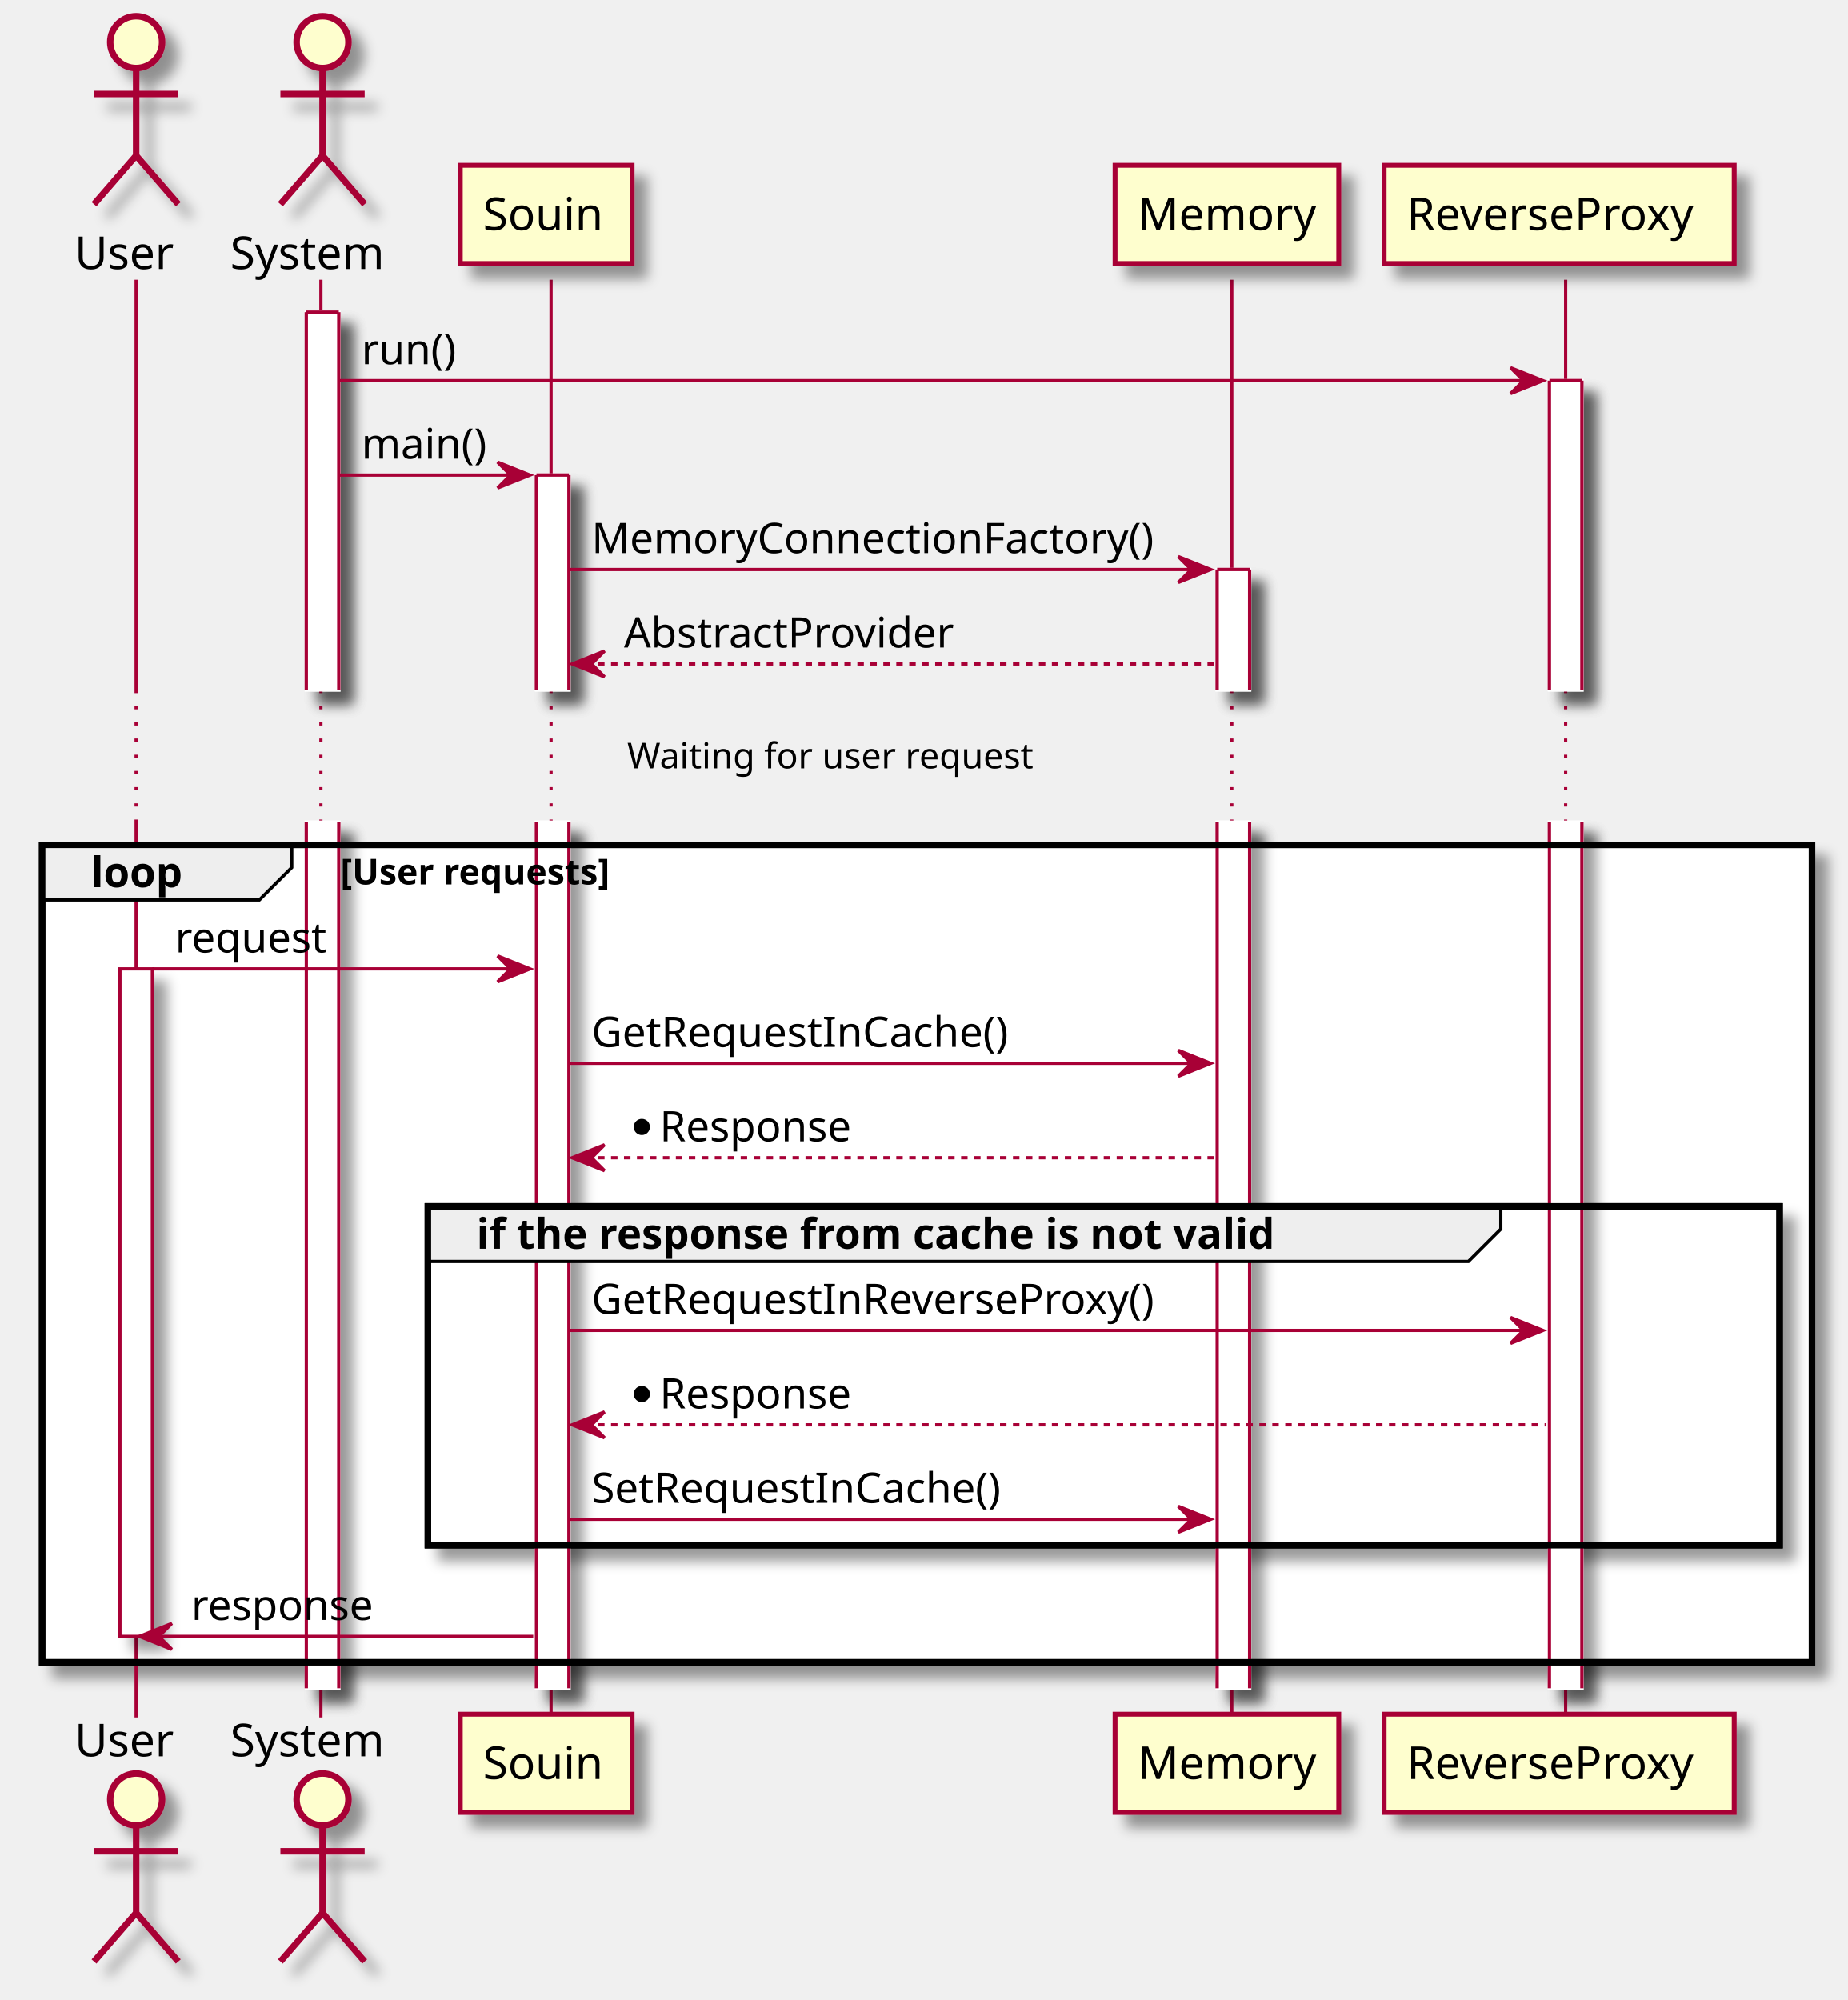
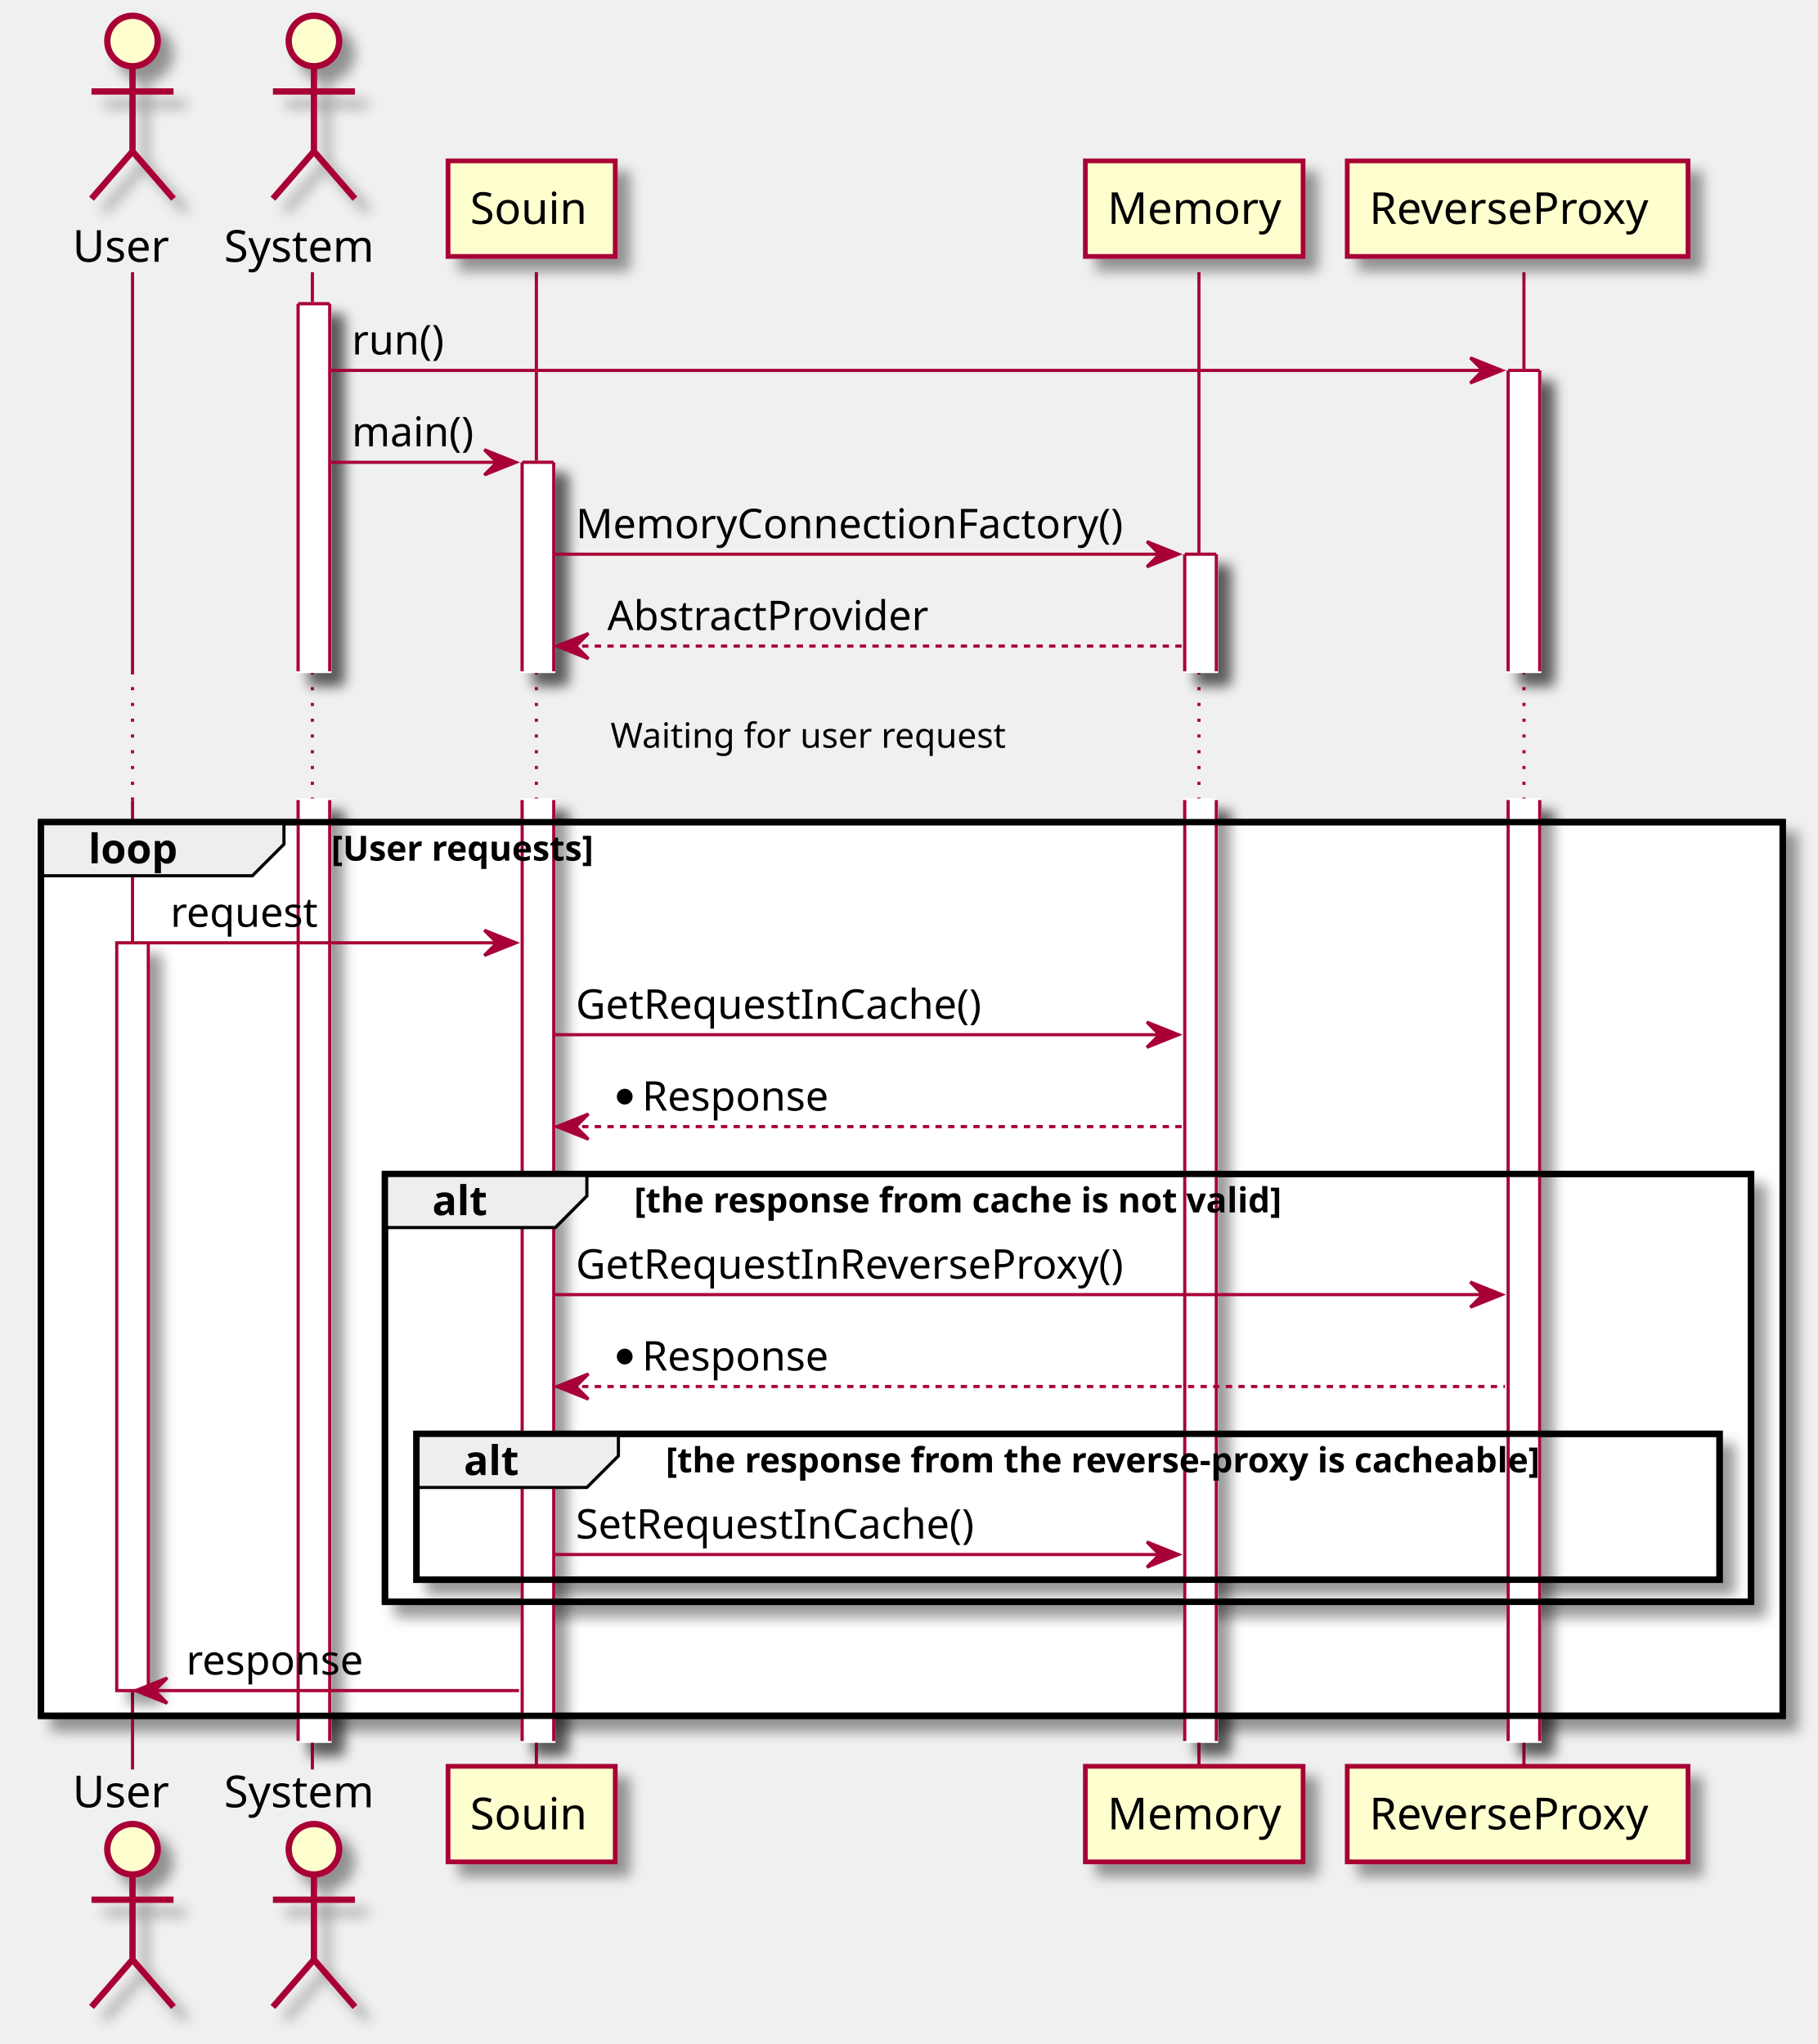
- <svg xmlns="http://www.w3.org/2000/svg" contentScriptType="application/ecmascript" contentStyleType="text/css" height="617px" preserveAspectRatio="none" style="width:570px;height:617px;" version="1.1" viewBox="0 0 570 617" width="570px" zoomAndPan="magnify">
+ <svg xmlns="http://www.w3.org/2000/svg" contentScriptType="application/ecmascript" contentStyleType="text/css" height="648px" preserveAspectRatio="none" style="width:576px;height:648px;" version="1.1" viewBox="0 0 576 648" width="576px" zoomAndPan="magnify">
  <defs>
-     <filter height="300%" id="f1e4i2wbmpt2em" width="300%" x="-1" y="-1">
+     <filter height="300%" id="f3jhr582ba3px" width="300%" x="-1" y="-1">
      <feGaussianBlur result="blurOut" stdDeviation="2.0" />
      <feColorMatrix in="blurOut" result="blurOut2" type="matrix" values="0 0 0 0 0 0 0 0 0 0 0 0 0 0 0 0 0 0 .4 0" />
      <feOffset dx="4.0" dy="4.0" in="blurOut2" result="blurOut3" />
      <feBlend in="SourceGraphic" in2="blurOut3" mode="normal" />
    </filter>
  </defs>
  <g>
-     <rect fill="#FFFFFF" filter="url(#f1e4i2wbmpt2em)" height="205.93" style="stroke: #A80036; stroke-width: 1.0;" width="10" x="37" y="298.898" />
-     <rect fill="#FFFFFF" filter="url(#f1e4i2wbmpt2em)" height="116.531" style="stroke: #FFFFFF; stroke-width: 1.0;" width="10" x="94.5" y="96.297" />
+     <rect fill="#FFFFFF" filter="url(#f3jhr582ba3px)" height="237.062" style="stroke: #A80036; stroke-width: 1.0;" width="10" x="37" y="298.898" />
+     <rect fill="#FFFFFF" filter="url(#f3jhr582ba3px)" height="116.531" style="stroke: #FFFFFF; stroke-width: 1.0;" width="10" x="94.5" y="96.297" />
    <line style="stroke: #A80036; stroke-width: 1.0;" x1="94.5" x2="94.5" y1="96.297" y2="212.828" />
    <line style="stroke: #A80036; stroke-width: 1.0;" x1="104.5" x2="104.5" y1="96.297" y2="212.828" />
    <line style="stroke: #A80036; stroke-width: 1.0;" x1="94.5" x2="104.5" y1="96.297" y2="96.297" />
-     <rect fill="#FFFFFF" filter="url(#f1e4i2wbmpt2em)" height="267.195" style="stroke: #FFFFFF; stroke-width: 1.0;" width="10" x="94.5" y="253.633" />
-     <line style="stroke: #A80036; stroke-width: 1.0;" x1="94.5" x2="94.5" y1="253.633" y2="520.828" />
-     <line style="stroke: #A80036; stroke-width: 1.0;" x1="104.5" x2="104.5" y1="253.633" y2="520.828" />
-     <rect fill="#FFFFFF" filter="url(#f1e4i2wbmpt2em)" height="66.266" style="stroke: #FFFFFF; stroke-width: 1.0;" width="10" x="165.5" y="146.562" />
+     <rect fill="#FFFFFF" filter="url(#f3jhr582ba3px)" height="298.328" style="stroke: #FFFFFF; stroke-width: 1.0;" width="10" x="94.5" y="253.633" />
+     <line style="stroke: #A80036; stroke-width: 1.0;" x1="94.5" x2="94.5" y1="253.633" y2="551.961" />
+     <line style="stroke: #A80036; stroke-width: 1.0;" x1="104.5" x2="104.5" y1="253.633" y2="551.961" />
+     <rect fill="#FFFFFF" filter="url(#f3jhr582ba3px)" height="66.266" style="stroke: #FFFFFF; stroke-width: 1.0;" width="10" x="165.5" y="146.562" />
    <line style="stroke: #A80036; stroke-width: 1.0;" x1="165.5" x2="165.5" y1="146.562" y2="212.828" />
    <line style="stroke: #A80036; stroke-width: 1.0;" x1="175.5" x2="175.5" y1="146.562" y2="212.828" />
    <line style="stroke: #A80036; stroke-width: 1.0;" x1="165.5" x2="175.5" y1="146.562" y2="146.562" />
-     <rect fill="#FFFFFF" filter="url(#f1e4i2wbmpt2em)" height="267.195" style="stroke: #FFFFFF; stroke-width: 1.0;" width="10" x="165.5" y="253.633" />
-     <line style="stroke: #A80036; stroke-width: 1.0;" x1="165.5" x2="165.5" y1="253.633" y2="520.828" />
-     <line style="stroke: #A80036; stroke-width: 1.0;" x1="175.5" x2="175.5" y1="253.633" y2="520.828" />
-     <rect fill="#FFFFFF" filter="url(#f1e4i2wbmpt2em)" height="37.133" style="stroke: #FFFFFF; stroke-width: 1.0;" width="10" x="375.5" y="175.695" />
+     <rect fill="#FFFFFF" filter="url(#f3jhr582ba3px)" height="298.328" style="stroke: #FFFFFF; stroke-width: 1.0;" width="10" x="165.5" y="253.633" />
+     <line style="stroke: #A80036; stroke-width: 1.0;" x1="165.5" x2="165.5" y1="253.633" y2="551.961" />
+     <line style="stroke: #A80036; stroke-width: 1.0;" x1="175.5" x2="175.5" y1="253.633" y2="551.961" />
+     <rect fill="#FFFFFF" filter="url(#f3jhr582ba3px)" height="37.133" style="stroke: #FFFFFF; stroke-width: 1.0;" width="10" x="375.5" y="175.695" />
    <line style="stroke: #A80036; stroke-width: 1.0;" x1="375.5" x2="375.5" y1="175.695" y2="212.828" />
    <line style="stroke: #A80036; stroke-width: 1.0;" x1="385.5" x2="385.5" y1="175.695" y2="212.828" />
    <line style="stroke: #A80036; stroke-width: 1.0;" x1="375.5" x2="385.5" y1="175.695" y2="175.695" />
-     <rect fill="#FFFFFF" filter="url(#f1e4i2wbmpt2em)" height="267.195" style="stroke: #FFFFFF; stroke-width: 1.0;" width="10" x="375.5" y="253.633" />
-     <line style="stroke: #A80036; stroke-width: 1.0;" x1="375.5" x2="375.5" y1="253.633" y2="520.828" />
-     <line style="stroke: #A80036; stroke-width: 1.0;" x1="385.5" x2="385.5" y1="253.633" y2="520.828" />
-     <rect fill="#FFFFFF" filter="url(#f1e4i2wbmpt2em)" height="95.398" style="stroke: #FFFFFF; stroke-width: 1.0;" width="10" x="478" y="117.43" />
+     <rect fill="#FFFFFF" filter="url(#f3jhr582ba3px)" height="298.328" style="stroke: #FFFFFF; stroke-width: 1.0;" width="10" x="375.5" y="253.633" />
+     <line style="stroke: #A80036; stroke-width: 1.0;" x1="375.5" x2="375.5" y1="253.633" y2="551.961" />
+     <line style="stroke: #A80036; stroke-width: 1.0;" x1="385.5" x2="385.5" y1="253.633" y2="551.961" />
+     <rect fill="#FFFFFF" filter="url(#f3jhr582ba3px)" height="95.398" style="stroke: #FFFFFF; stroke-width: 1.0;" width="10" x="478" y="117.43" />
    <line style="stroke: #A80036; stroke-width: 1.0;" x1="478" x2="478" y1="117.43" y2="212.828" />
    <line style="stroke: #A80036; stroke-width: 1.0;" x1="488" x2="488" y1="117.43" y2="212.828" />
    <line style="stroke: #A80036; stroke-width: 1.0;" x1="478" x2="488" y1="117.43" y2="117.43" />
-     <rect fill="#FFFFFF" filter="url(#f1e4i2wbmpt2em)" height="267.195" style="stroke: #FFFFFF; stroke-width: 1.0;" width="10" x="478" y="253.633" />
-     <line style="stroke: #A80036; stroke-width: 1.0;" x1="478" x2="478" y1="253.633" y2="520.828" />
-     <line style="stroke: #A80036; stroke-width: 1.0;" x1="488" x2="488" y1="253.633" y2="520.828" />
-     <rect fill="#FFFFFF" filter="url(#f1e4i2wbmpt2em)" height="252.195" style="stroke: #000000; stroke-width: 2.0;" width="546" x="13" y="260.633" />
-     <rect fill="#FFFFFF" filter="url(#f1e4i2wbmpt2em)" height="104.531" style="stroke: #000000; stroke-width: 2.0;" width="417" x="132" y="372.164" />
+     <rect fill="#FFFFFF" filter="url(#f3jhr582ba3px)" height="298.328" style="stroke: #FFFFFF; stroke-width: 1.0;" width="10" x="478" y="253.633" />
+     <line style="stroke: #A80036; stroke-width: 1.0;" x1="478" x2="478" y1="253.633" y2="551.961" />
+     <line style="stroke: #A80036; stroke-width: 1.0;" x1="488" x2="488" y1="253.633" y2="551.961" />
+     <rect fill="#FFFFFF" filter="url(#f3jhr582ba3px)" height="283.328" style="stroke: #000000; stroke-width: 2.0;" width="552" x="13" y="260.633" />
+     <rect fill="#FFFFFF" filter="url(#f3jhr582ba3px)" height="135.664" style="stroke: #000000; stroke-width: 2.0;" width="433" x="122" y="372.164" />
+     <rect fill="#FFFFFF" filter="url(#f3jhr582ba3px)" height="46.266" style="stroke: #000000; stroke-width: 2.0;" width="413" x="132" y="454.562" />
    <line style="stroke: #A80036; stroke-width: 1.0;" x1="42" x2="42" y1="86.297" y2="212.828" />
    <line style="stroke: #A80036; stroke-width: 1.0; stroke-dasharray: 1.0,4.0;" x1="42" x2="42" y1="212.828" y2="253.633" />
-     <line style="stroke: #A80036; stroke-width: 1.0;" x1="42" x2="42" y1="253.633" y2="529.828" />
+     <line style="stroke: #A80036; stroke-width: 1.0;" x1="42" x2="42" y1="253.633" y2="560.961" />
    <line style="stroke: #A80036; stroke-width: 1.0;" x1="99" x2="99" y1="86.297" y2="212.828" />
    <line style="stroke: #A80036; stroke-width: 1.0; stroke-dasharray: 1.0,4.0;" x1="99" x2="99" y1="212.828" y2="253.633" />
-     <line style="stroke: #A80036; stroke-width: 1.0;" x1="99" x2="99" y1="253.633" y2="529.828" />
+     <line style="stroke: #A80036; stroke-width: 1.0;" x1="99" x2="99" y1="253.633" y2="560.961" />
    <line style="stroke: #A80036; stroke-width: 1.0;" x1="170" x2="170" y1="86.297" y2="212.828" />
    <line style="stroke: #A80036; stroke-width: 1.0; stroke-dasharray: 1.0,4.0;" x1="170" x2="170" y1="212.828" y2="253.633" />
-     <line style="stroke: #A80036; stroke-width: 1.0;" x1="170" x2="170" y1="253.633" y2="529.828" />
+     <line style="stroke: #A80036; stroke-width: 1.0;" x1="170" x2="170" y1="253.633" y2="560.961" />
    <line style="stroke: #A80036; stroke-width: 1.0;" x1="380" x2="380" y1="86.297" y2="212.828" />
    <line style="stroke: #A80036; stroke-width: 1.0; stroke-dasharray: 1.0,4.0;" x1="380" x2="380" y1="212.828" y2="253.633" />
-     <line style="stroke: #A80036; stroke-width: 1.0;" x1="380" x2="380" y1="253.633" y2="529.828" />
+     <line style="stroke: #A80036; stroke-width: 1.0;" x1="380" x2="380" y1="253.633" y2="560.961" />
    <line style="stroke: #A80036; stroke-width: 1.0;" x1="483" x2="483" y1="86.297" y2="212.828" />
    <line style="stroke: #A80036; stroke-width: 1.0; stroke-dasharray: 1.0,4.0;" x1="483" x2="483" y1="212.828" y2="253.633" />
-     <line style="stroke: #A80036; stroke-width: 1.0;" x1="483" x2="483" y1="253.633" y2="529.828" />
+     <line style="stroke: #A80036; stroke-width: 1.0;" x1="483" x2="483" y1="253.633" y2="560.961" />
    <text fill="#000000" font-family="sans-serif" font-size="14" lengthAdjust="spacingAndGlyphs" textLength="32" x="23" y="82.995">User</text>
-     <ellipse cx="42" cy="13" fill="#FEFECE" filter="url(#f1e4i2wbmpt2em)" rx="8" ry="8" style="stroke: #A80036; stroke-width: 2.0;" />
-     <path d="M42,21 L42,48 M29,29 L55,29 M42,48 L29,63 M42,48 L55,63 " fill="none" filter="url(#f1e4i2wbmpt2em)" style="stroke: #A80036; stroke-width: 2.0;" />
-     <text fill="#000000" font-family="sans-serif" font-size="14" lengthAdjust="spacingAndGlyphs" textLength="32" x="23" y="541.823">User</text>
-     <ellipse cx="42" cy="555.125" fill="#FEFECE" filter="url(#f1e4i2wbmpt2em)" rx="8" ry="8" style="stroke: #A80036; stroke-width: 2.0;" />
-     <path d="M42,563.125 L42,590.125 M29,571.125 L55,571.125 M42,590.125 L29,605.125 M42,590.125 L55,605.125 " fill="none" filter="url(#f1e4i2wbmpt2em)" style="stroke: #A80036; stroke-width: 2.0;" />
+     <ellipse cx="42" cy="13" fill="#FEFECE" filter="url(#f3jhr582ba3px)" rx="8" ry="8" style="stroke: #A80036; stroke-width: 2.0;" />
+     <path d="M42,21 L42,48 M29,29 L55,29 M42,48 L29,63 M42,48 L55,63 " fill="none" filter="url(#f3jhr582ba3px)" style="stroke: #A80036; stroke-width: 2.0;" />
+     <text fill="#000000" font-family="sans-serif" font-size="14" lengthAdjust="spacingAndGlyphs" textLength="32" x="23" y="572.956">User</text>
+     <ellipse cx="42" cy="586.258" fill="#FEFECE" filter="url(#f3jhr582ba3px)" rx="8" ry="8" style="stroke: #A80036; stroke-width: 2.0;" />
+     <path d="M42,594.258 L42,621.258 M29,602.258 L55,602.258 M42,621.258 L29,636.258 M42,621.258 L55,636.258 " fill="none" filter="url(#f3jhr582ba3px)" style="stroke: #A80036; stroke-width: 2.0;" />
    <text fill="#000000" font-family="sans-serif" font-size="14" lengthAdjust="spacingAndGlyphs" textLength="51" x="71" y="82.995">System</text>
-     <ellipse cx="99.5" cy="13" fill="#FEFECE" filter="url(#f1e4i2wbmpt2em)" rx="8" ry="8" style="stroke: #A80036; stroke-width: 2.0;" />
-     <path d="M99.5,21 L99.5,48 M86.5,29 L112.5,29 M99.5,48 L86.5,63 M99.5,48 L112.5,63 " fill="none" filter="url(#f1e4i2wbmpt2em)" style="stroke: #A80036; stroke-width: 2.0;" />
-     <text fill="#000000" font-family="sans-serif" font-size="14" lengthAdjust="spacingAndGlyphs" textLength="51" x="71" y="541.823">System</text>
-     <ellipse cx="99.5" cy="555.125" fill="#FEFECE" filter="url(#f1e4i2wbmpt2em)" rx="8" ry="8" style="stroke: #A80036; stroke-width: 2.0;" />
-     <path d="M99.5,563.125 L99.5,590.125 M86.5,571.125 L112.5,571.125 M99.5,590.125 L86.5,605.125 M99.5,590.125 L112.5,605.125 " fill="none" filter="url(#f1e4i2wbmpt2em)" style="stroke: #A80036; stroke-width: 2.0;" />
-     <rect fill="#FEFECE" filter="url(#f1e4i2wbmpt2em)" height="30.297" style="stroke: #A80036; stroke-width: 1.5;" width="53" x="142" y="51" />
+     <ellipse cx="99.5" cy="13" fill="#FEFECE" filter="url(#f3jhr582ba3px)" rx="8" ry="8" style="stroke: #A80036; stroke-width: 2.0;" />
+     <path d="M99.5,21 L99.5,48 M86.5,29 L112.5,29 M99.5,48 L86.5,63 M99.5,48 L112.5,63 " fill="none" filter="url(#f3jhr582ba3px)" style="stroke: #A80036; stroke-width: 2.0;" />
+     <text fill="#000000" font-family="sans-serif" font-size="14" lengthAdjust="spacingAndGlyphs" textLength="51" x="71" y="572.956">System</text>
+     <ellipse cx="99.5" cy="586.258" fill="#FEFECE" filter="url(#f3jhr582ba3px)" rx="8" ry="8" style="stroke: #A80036; stroke-width: 2.0;" />
+     <path d="M99.5,594.258 L99.5,621.258 M86.5,602.258 L112.5,602.258 M99.5,621.258 L86.5,636.258 M99.5,621.258 L112.5,636.258 " fill="none" filter="url(#f3jhr582ba3px)" style="stroke: #A80036; stroke-width: 2.0;" />
+     <rect fill="#FEFECE" filter="url(#f3jhr582ba3px)" height="30.297" style="stroke: #A80036; stroke-width: 1.5;" width="53" x="142" y="51" />
    <text fill="#000000" font-family="sans-serif" font-size="14" lengthAdjust="spacingAndGlyphs" textLength="39" x="149" y="70.995">Souin</text>
-     <rect fill="#FEFECE" filter="url(#f1e4i2wbmpt2em)" height="30.297" style="stroke: #A80036; stroke-width: 1.5;" width="53" x="142" y="528.828" />
-     <text fill="#000000" font-family="sans-serif" font-size="14" lengthAdjust="spacingAndGlyphs" textLength="39" x="149" y="548.823">Souin</text>
-     <rect fill="#FEFECE" filter="url(#f1e4i2wbmpt2em)" height="30.297" style="stroke: #A80036; stroke-width: 1.5;" width="69" x="344" y="51" />
+     <rect fill="#FEFECE" filter="url(#f3jhr582ba3px)" height="30.297" style="stroke: #A80036; stroke-width: 1.5;" width="53" x="142" y="559.961" />
+     <text fill="#000000" font-family="sans-serif" font-size="14" lengthAdjust="spacingAndGlyphs" textLength="39" x="149" y="579.956">Souin</text>
+     <rect fill="#FEFECE" filter="url(#f3jhr582ba3px)" height="30.297" style="stroke: #A80036; stroke-width: 1.5;" width="69" x="344" y="51" />
    <text fill="#000000" font-family="sans-serif" font-size="14" lengthAdjust="spacingAndGlyphs" textLength="55" x="351" y="70.995">Memory</text>
-     <rect fill="#FEFECE" filter="url(#f1e4i2wbmpt2em)" height="30.297" style="stroke: #A80036; stroke-width: 1.5;" width="69" x="344" y="528.828" />
-     <text fill="#000000" font-family="sans-serif" font-size="14" lengthAdjust="spacingAndGlyphs" textLength="55" x="351" y="548.823">Memory</text>
-     <rect fill="#FEFECE" filter="url(#f1e4i2wbmpt2em)" height="30.297" style="stroke: #A80036; stroke-width: 1.5;" width="108" x="427" y="51" />
+     <rect fill="#FEFECE" filter="url(#f3jhr582ba3px)" height="30.297" style="stroke: #A80036; stroke-width: 1.5;" width="69" x="344" y="559.961" />
+     <text fill="#000000" font-family="sans-serif" font-size="14" lengthAdjust="spacingAndGlyphs" textLength="55" x="351" y="579.956">Memory</text>
+     <rect fill="#FEFECE" filter="url(#f3jhr582ba3px)" height="30.297" style="stroke: #A80036; stroke-width: 1.5;" width="108" x="427" y="51" />
    <text fill="#000000" font-family="sans-serif" font-size="14" lengthAdjust="spacingAndGlyphs" textLength="94" x="434" y="70.995">ReverseProxy</text>
-     <rect fill="#FEFECE" filter="url(#f1e4i2wbmpt2em)" height="30.297" style="stroke: #A80036; stroke-width: 1.5;" width="108" x="427" y="528.828" />
-     <text fill="#000000" font-family="sans-serif" font-size="14" lengthAdjust="spacingAndGlyphs" textLength="94" x="434" y="548.823">ReverseProxy</text>
-     <rect fill="#FFFFFF" filter="url(#f1e4i2wbmpt2em)" height="205.93" style="stroke: #A80036; stroke-width: 1.0;" width="10" x="37" y="298.898" />
-     <rect fill="#FFFFFF" filter="url(#f1e4i2wbmpt2em)" height="116.531" style="stroke: #FFFFFF; stroke-width: 1.0;" width="10" x="94.5" y="96.297" />
+     <rect fill="#FEFECE" filter="url(#f3jhr582ba3px)" height="30.297" style="stroke: #A80036; stroke-width: 1.5;" width="108" x="427" y="559.961" />
+     <text fill="#000000" font-family="sans-serif" font-size="14" lengthAdjust="spacingAndGlyphs" textLength="94" x="434" y="579.956">ReverseProxy</text>
+     <rect fill="#FFFFFF" filter="url(#f3jhr582ba3px)" height="237.062" style="stroke: #A80036; stroke-width: 1.0;" width="10" x="37" y="298.898" />
+     <rect fill="#FFFFFF" filter="url(#f3jhr582ba3px)" height="116.531" style="stroke: #FFFFFF; stroke-width: 1.0;" width="10" x="94.5" y="96.297" />
    <line style="stroke: #A80036; stroke-width: 1.0;" x1="94.5" x2="94.5" y1="96.297" y2="212.828" />
    <line style="stroke: #A80036; stroke-width: 1.0;" x1="104.5" x2="104.5" y1="96.297" y2="212.828" />
    <line style="stroke: #A80036; stroke-width: 1.0;" x1="94.5" x2="104.5" y1="96.297" y2="96.297" />
-     <rect fill="#FFFFFF" filter="url(#f1e4i2wbmpt2em)" height="267.195" style="stroke: #FFFFFF; stroke-width: 1.0;" width="10" x="94.5" y="253.633" />
-     <line style="stroke: #A80036; stroke-width: 1.0;" x1="94.5" x2="94.5" y1="253.633" y2="520.828" />
-     <line style="stroke: #A80036; stroke-width: 1.0;" x1="104.5" x2="104.5" y1="253.633" y2="520.828" />
-     <rect fill="#FFFFFF" filter="url(#f1e4i2wbmpt2em)" height="66.266" style="stroke: #FFFFFF; stroke-width: 1.0;" width="10" x="165.5" y="146.562" />
+     <rect fill="#FFFFFF" filter="url(#f3jhr582ba3px)" height="298.328" style="stroke: #FFFFFF; stroke-width: 1.0;" width="10" x="94.5" y="253.633" />
+     <line style="stroke: #A80036; stroke-width: 1.0;" x1="94.5" x2="94.5" y1="253.633" y2="551.961" />
+     <line style="stroke: #A80036; stroke-width: 1.0;" x1="104.5" x2="104.5" y1="253.633" y2="551.961" />
+     <rect fill="#FFFFFF" filter="url(#f3jhr582ba3px)" height="66.266" style="stroke: #FFFFFF; stroke-width: 1.0;" width="10" x="165.5" y="146.562" />
    <line style="stroke: #A80036; stroke-width: 1.0;" x1="165.5" x2="165.5" y1="146.562" y2="212.828" />
    <line style="stroke: #A80036; stroke-width: 1.0;" x1="175.5" x2="175.5" y1="146.562" y2="212.828" />
    <line style="stroke: #A80036; stroke-width: 1.0;" x1="165.5" x2="175.5" y1="146.562" y2="146.562" />
-     <rect fill="#FFFFFF" filter="url(#f1e4i2wbmpt2em)" height="267.195" style="stroke: #FFFFFF; stroke-width: 1.0;" width="10" x="165.5" y="253.633" />
-     <line style="stroke: #A80036; stroke-width: 1.0;" x1="165.5" x2="165.5" y1="253.633" y2="520.828" />
-     <line style="stroke: #A80036; stroke-width: 1.0;" x1="175.5" x2="175.5" y1="253.633" y2="520.828" />
-     <rect fill="#FFFFFF" filter="url(#f1e4i2wbmpt2em)" height="37.133" style="stroke: #FFFFFF; stroke-width: 1.0;" width="10" x="375.5" y="175.695" />
+     <rect fill="#FFFFFF" filter="url(#f3jhr582ba3px)" height="298.328" style="stroke: #FFFFFF; stroke-width: 1.0;" width="10" x="165.5" y="253.633" />
+     <line style="stroke: #A80036; stroke-width: 1.0;" x1="165.5" x2="165.5" y1="253.633" y2="551.961" />
+     <line style="stroke: #A80036; stroke-width: 1.0;" x1="175.5" x2="175.5" y1="253.633" y2="551.961" />
+     <rect fill="#FFFFFF" filter="url(#f3jhr582ba3px)" height="37.133" style="stroke: #FFFFFF; stroke-width: 1.0;" width="10" x="375.5" y="175.695" />
    <line style="stroke: #A80036; stroke-width: 1.0;" x1="375.5" x2="375.5" y1="175.695" y2="212.828" />
    <line style="stroke: #A80036; stroke-width: 1.0;" x1="385.5" x2="385.5" y1="175.695" y2="212.828" />
    <line style="stroke: #A80036; stroke-width: 1.0;" x1="375.5" x2="385.5" y1="175.695" y2="175.695" />
-     <rect fill="#FFFFFF" filter="url(#f1e4i2wbmpt2em)" height="267.195" style="stroke: #FFFFFF; stroke-width: 1.0;" width="10" x="375.5" y="253.633" />
-     <line style="stroke: #A80036; stroke-width: 1.0;" x1="375.5" x2="375.5" y1="253.633" y2="520.828" />
-     <line style="stroke: #A80036; stroke-width: 1.0;" x1="385.5" x2="385.5" y1="253.633" y2="520.828" />
-     <rect fill="#FFFFFF" filter="url(#f1e4i2wbmpt2em)" height="95.398" style="stroke: #FFFFFF; stroke-width: 1.0;" width="10" x="478" y="117.43" />
+     <rect fill="#FFFFFF" filter="url(#f3jhr582ba3px)" height="298.328" style="stroke: #FFFFFF; stroke-width: 1.0;" width="10" x="375.5" y="253.633" />
+     <line style="stroke: #A80036; stroke-width: 1.0;" x1="375.5" x2="375.5" y1="253.633" y2="551.961" />
+     <line style="stroke: #A80036; stroke-width: 1.0;" x1="385.5" x2="385.5" y1="253.633" y2="551.961" />
+     <rect fill="#FFFFFF" filter="url(#f3jhr582ba3px)" height="95.398" style="stroke: #FFFFFF; stroke-width: 1.0;" width="10" x="478" y="117.43" />
    <line style="stroke: #A80036; stroke-width: 1.0;" x1="478" x2="478" y1="117.43" y2="212.828" />
    <line style="stroke: #A80036; stroke-width: 1.0;" x1="488" x2="488" y1="117.43" y2="212.828" />
    <line style="stroke: #A80036; stroke-width: 1.0;" x1="478" x2="488" y1="117.43" y2="117.43" />
-     <rect fill="#FFFFFF" filter="url(#f1e4i2wbmpt2em)" height="267.195" style="stroke: #FFFFFF; stroke-width: 1.0;" width="10" x="478" y="253.633" />
-     <line style="stroke: #A80036; stroke-width: 1.0;" x1="478" x2="478" y1="253.633" y2="520.828" />
-     <line style="stroke: #A80036; stroke-width: 1.0;" x1="488" x2="488" y1="253.633" y2="520.828" />
+     <rect fill="#FFFFFF" filter="url(#f3jhr582ba3px)" height="298.328" style="stroke: #FFFFFF; stroke-width: 1.0;" width="10" x="478" y="253.633" />
+     <line style="stroke: #A80036; stroke-width: 1.0;" x1="478" x2="478" y1="253.633" y2="551.961" />
+     <line style="stroke: #A80036; stroke-width: 1.0;" x1="488" x2="488" y1="253.633" y2="551.961" />
    <polygon fill="#A80036" points="466,113.43,476,117.43,466,121.43,470,117.43" style="stroke: #A80036; stroke-width: 1.0;" />
    <line style="stroke: #A80036; stroke-width: 1.0;" x1="104.5" x2="472" y1="117.43" y2="117.43" />
    <text fill="#000000" font-family="sans-serif" font-size="13" lengthAdjust="spacingAndGlyphs" textLength="31" x="111.5" y="112.364">run()</text>
    <polygon fill="#A80036" points="153.5,142.562,163.5,146.562,153.5,150.562,157.5,146.562" style="stroke: #A80036; stroke-width: 1.0;" />
    <line style="stroke: #A80036; stroke-width: 1.0;" x1="104.5" x2="159.5" y1="146.562" y2="146.562" />
    <text fill="#000000" font-family="sans-serif" font-size="13" lengthAdjust="spacingAndGlyphs" textLength="42" x="111.5" y="141.497">main()</text>
    <polygon fill="#A80036" points="363.5,171.695,373.5,175.695,363.5,179.695,367.5,175.695" style="stroke: #A80036; stroke-width: 1.0;" />
    <line style="stroke: #A80036; stroke-width: 1.0;" x1="175.5" x2="369.5" y1="175.695" y2="175.695" />
    <text fill="#000000" font-family="sans-serif" font-size="13" lengthAdjust="spacingAndGlyphs" textLength="181" x="182.5" y="170.629">MemoryConnectionFactory()</text>
    <polygon fill="#A80036" points="186.5,200.828,176.5,204.828,186.5,208.828,182.5,204.828" style="stroke: #A80036; stroke-width: 1.0;" />
    <line style="stroke: #A80036; stroke-width: 1.0; stroke-dasharray: 2.0,2.0;" x1="180.5" x2="374.5" y1="204.828" y2="204.828" />
    <text fill="#000000" font-family="sans-serif" font-size="13" lengthAdjust="spacingAndGlyphs" textLength="106" x="192.5" y="199.762">AbstractProvider</text>
    <text fill="#000000" font-family="sans-serif" font-size="11" lengthAdjust="spacingAndGlyphs" textLength="138" x="193.5" y="237.039">Waiting for user request</text>
    <path d="M13,260.633 L90,260.633 L90,267.633 L80,277.633 L13,277.633 L13,260.633 " fill="#EEEEEE" style="stroke: #000000; stroke-width: 1.0;" />
-     <rect fill="none" height="252.195" style="stroke: #000000; stroke-width: 2.0;" width="546" x="13" y="260.633" />
+     <rect fill="none" height="283.328" style="stroke: #000000; stroke-width: 2.0;" width="552" x="13" y="260.633" />
    <text fill="#000000" font-family="sans-serif" font-size="13" font-weight="bold" lengthAdjust="spacingAndGlyphs" textLength="32" x="28" y="273.7">loop</text>
    <text fill="#000000" font-family="sans-serif" font-size="11" font-weight="bold" lengthAdjust="spacingAndGlyphs" textLength="99" x="105" y="272.843">[User requests]</text>
    <polygon fill="#A80036" points="153.5,294.898,163.5,298.898,153.5,302.898,157.5,298.898" style="stroke: #A80036; stroke-width: 1.0;" />
    <line style="stroke: #A80036; stroke-width: 1.0;" x1="47" x2="159.5" y1="298.898" y2="298.898" />
    <text fill="#000000" font-family="sans-serif" font-size="13" lengthAdjust="spacingAndGlyphs" textLength="49" x="54" y="293.832">request</text>
    <polygon fill="#A80036" points="363.5,324.031,373.5,328.031,363.5,332.031,367.5,328.031" style="stroke: #A80036; stroke-width: 1.0;" />
    <line style="stroke: #A80036; stroke-width: 1.0;" x1="175.5" x2="369.5" y1="328.031" y2="328.031" />
    <text fill="#000000" font-family="sans-serif" font-size="13" lengthAdjust="spacingAndGlyphs" textLength="136" x="182.5" y="322.965">GetRequestInCache()</text>
    <polygon fill="#A80036" points="186.5,353.164,176.5,357.164,186.5,361.164,182.5,357.164" style="stroke: #A80036; stroke-width: 1.0;" />
    <line style="stroke: #A80036; stroke-width: 1.0; stroke-dasharray: 2.0,2.0;" x1="180.5" x2="374.5" y1="357.164" y2="357.164" />
    <ellipse cx="198" cy="347.664" fill="#000000" rx="2.5" ry="2.5" style="stroke: #000000; stroke-width: 0.0;" />
    <text fill="#000000" font-family="sans-serif" font-size="13" lengthAdjust="spacingAndGlyphs" textLength="62" x="203.5" y="352.098">Response</text>
-     <path d="M132,372.164 L463,372.164 L463,379.164 L453,389.164 L132,389.164 L132,372.164 " fill="#EEEEEE" style="stroke: #000000; stroke-width: 1.0;" />
-     <rect fill="none" height="104.531" style="stroke: #000000; stroke-width: 2.0;" width="417" x="132" y="372.164" />
-     <text fill="#000000" font-family="sans-serif" font-size="13" font-weight="bold" lengthAdjust="spacingAndGlyphs" textLength="286" x="147" y="385.231">if the response from cache is not valid</text>
+     <path d="M122,372.164 L186,372.164 L186,379.164 L176,389.164 L122,389.164 L122,372.164 " fill="#EEEEEE" style="stroke: #000000; stroke-width: 1.0;" />
+     <rect fill="none" height="135.664" style="stroke: #000000; stroke-width: 2.0;" width="433" x="122" y="372.164" />
+     <text fill="#000000" font-family="sans-serif" font-size="13" font-weight="bold" lengthAdjust="spacingAndGlyphs" textLength="19" x="137" y="385.231">alt</text>
+     <text fill="#000000" font-family="sans-serif" font-size="11" font-weight="bold" lengthAdjust="spacingAndGlyphs" textLength="244" x="201" y="384.375">[the response from cache is not valid]</text>
    <polygon fill="#A80036" points="466,406.43,476,410.43,466,414.43,470,410.43" style="stroke: #A80036; stroke-width: 1.0;" />
    <line style="stroke: #A80036; stroke-width: 1.0;" x1="175.5" x2="472" y1="410.43" y2="410.43" />
    <text fill="#000000" font-family="sans-serif" font-size="13" lengthAdjust="spacingAndGlyphs" textLength="182" x="182.5" y="405.364">GetRequestInReverseProxy()</text>
    <polygon fill="#A80036" points="186.5,435.562,176.5,439.562,186.5,443.562,182.5,439.562" style="stroke: #A80036; stroke-width: 1.0;" />
    <line style="stroke: #A80036; stroke-width: 1.0; stroke-dasharray: 2.0,2.0;" x1="180.5" x2="477" y1="439.562" y2="439.562" />
    <ellipse cx="198" cy="430.062" fill="#000000" rx="2.5" ry="2.5" style="stroke: #000000; stroke-width: 0.0;" />
    <text fill="#000000" font-family="sans-serif" font-size="13" lengthAdjust="spacingAndGlyphs" textLength="62" x="203.5" y="434.497">Response</text>
-     <polygon fill="#A80036" points="363.5,464.695,373.5,468.695,363.5,472.695,367.5,468.695" style="stroke: #A80036; stroke-width: 1.0;" />
-     <line style="stroke: #A80036; stroke-width: 1.0;" x1="175.5" x2="369.5" y1="468.695" y2="468.695" />
-     <text fill="#000000" font-family="sans-serif" font-size="13" lengthAdjust="spacingAndGlyphs" textLength="135" x="182.5" y="463.629">SetRequestInCache()</text>
-     <polygon fill="#A80036" points="53,500.828,43,504.828,53,508.828,49,504.828" style="stroke: #A80036; stroke-width: 1.0;" />
-     <line style="stroke: #A80036; stroke-width: 1.0;" x1="47" x2="164.5" y1="504.828" y2="504.828" />
-     <text fill="#000000" font-family="sans-serif" font-size="13" lengthAdjust="spacingAndGlyphs" textLength="59" x="59" y="499.762">response</text>
+     <path d="M132,454.562 L196,454.562 L196,461.562 L186,471.562 L132,471.562 L132,454.562 " fill="#EEEEEE" style="stroke: #000000; stroke-width: 1.0;" />
+     <rect fill="none" height="46.266" style="stroke: #000000; stroke-width: 2.0;" width="413" x="132" y="454.562" />
+     <text fill="#000000" font-family="sans-serif" font-size="13" font-weight="bold" lengthAdjust="spacingAndGlyphs" textLength="19" x="147" y="467.629">alt</text>
+     <text fill="#000000" font-family="sans-serif" font-size="11" font-weight="bold" lengthAdjust="spacingAndGlyphs" textLength="329" x="211" y="466.773">[the response from the reverse-proxy is cacheable]</text>
+     <polygon fill="#A80036" points="363.5,488.828,373.5,492.828,363.5,496.828,367.5,492.828" style="stroke: #A80036; stroke-width: 1.0;" />
+     <line style="stroke: #A80036; stroke-width: 1.0;" x1="175.5" x2="369.5" y1="492.828" y2="492.828" />
+     <text fill="#000000" font-family="sans-serif" font-size="13" lengthAdjust="spacingAndGlyphs" textLength="135" x="182.5" y="487.762">SetRequestInCache()</text>
+     <polygon fill="#A80036" points="53,531.961,43,535.961,53,539.961,49,535.961" style="stroke: #A80036; stroke-width: 1.0;" />
+     <line style="stroke: #A80036; stroke-width: 1.0;" x1="47" x2="164.5" y1="535.961" y2="535.961" />
+     <text fill="#000000" font-family="sans-serif" font-size="13" lengthAdjust="spacingAndGlyphs" textLength="59" x="59" y="530.895">response</text>
  </g>
</svg>
